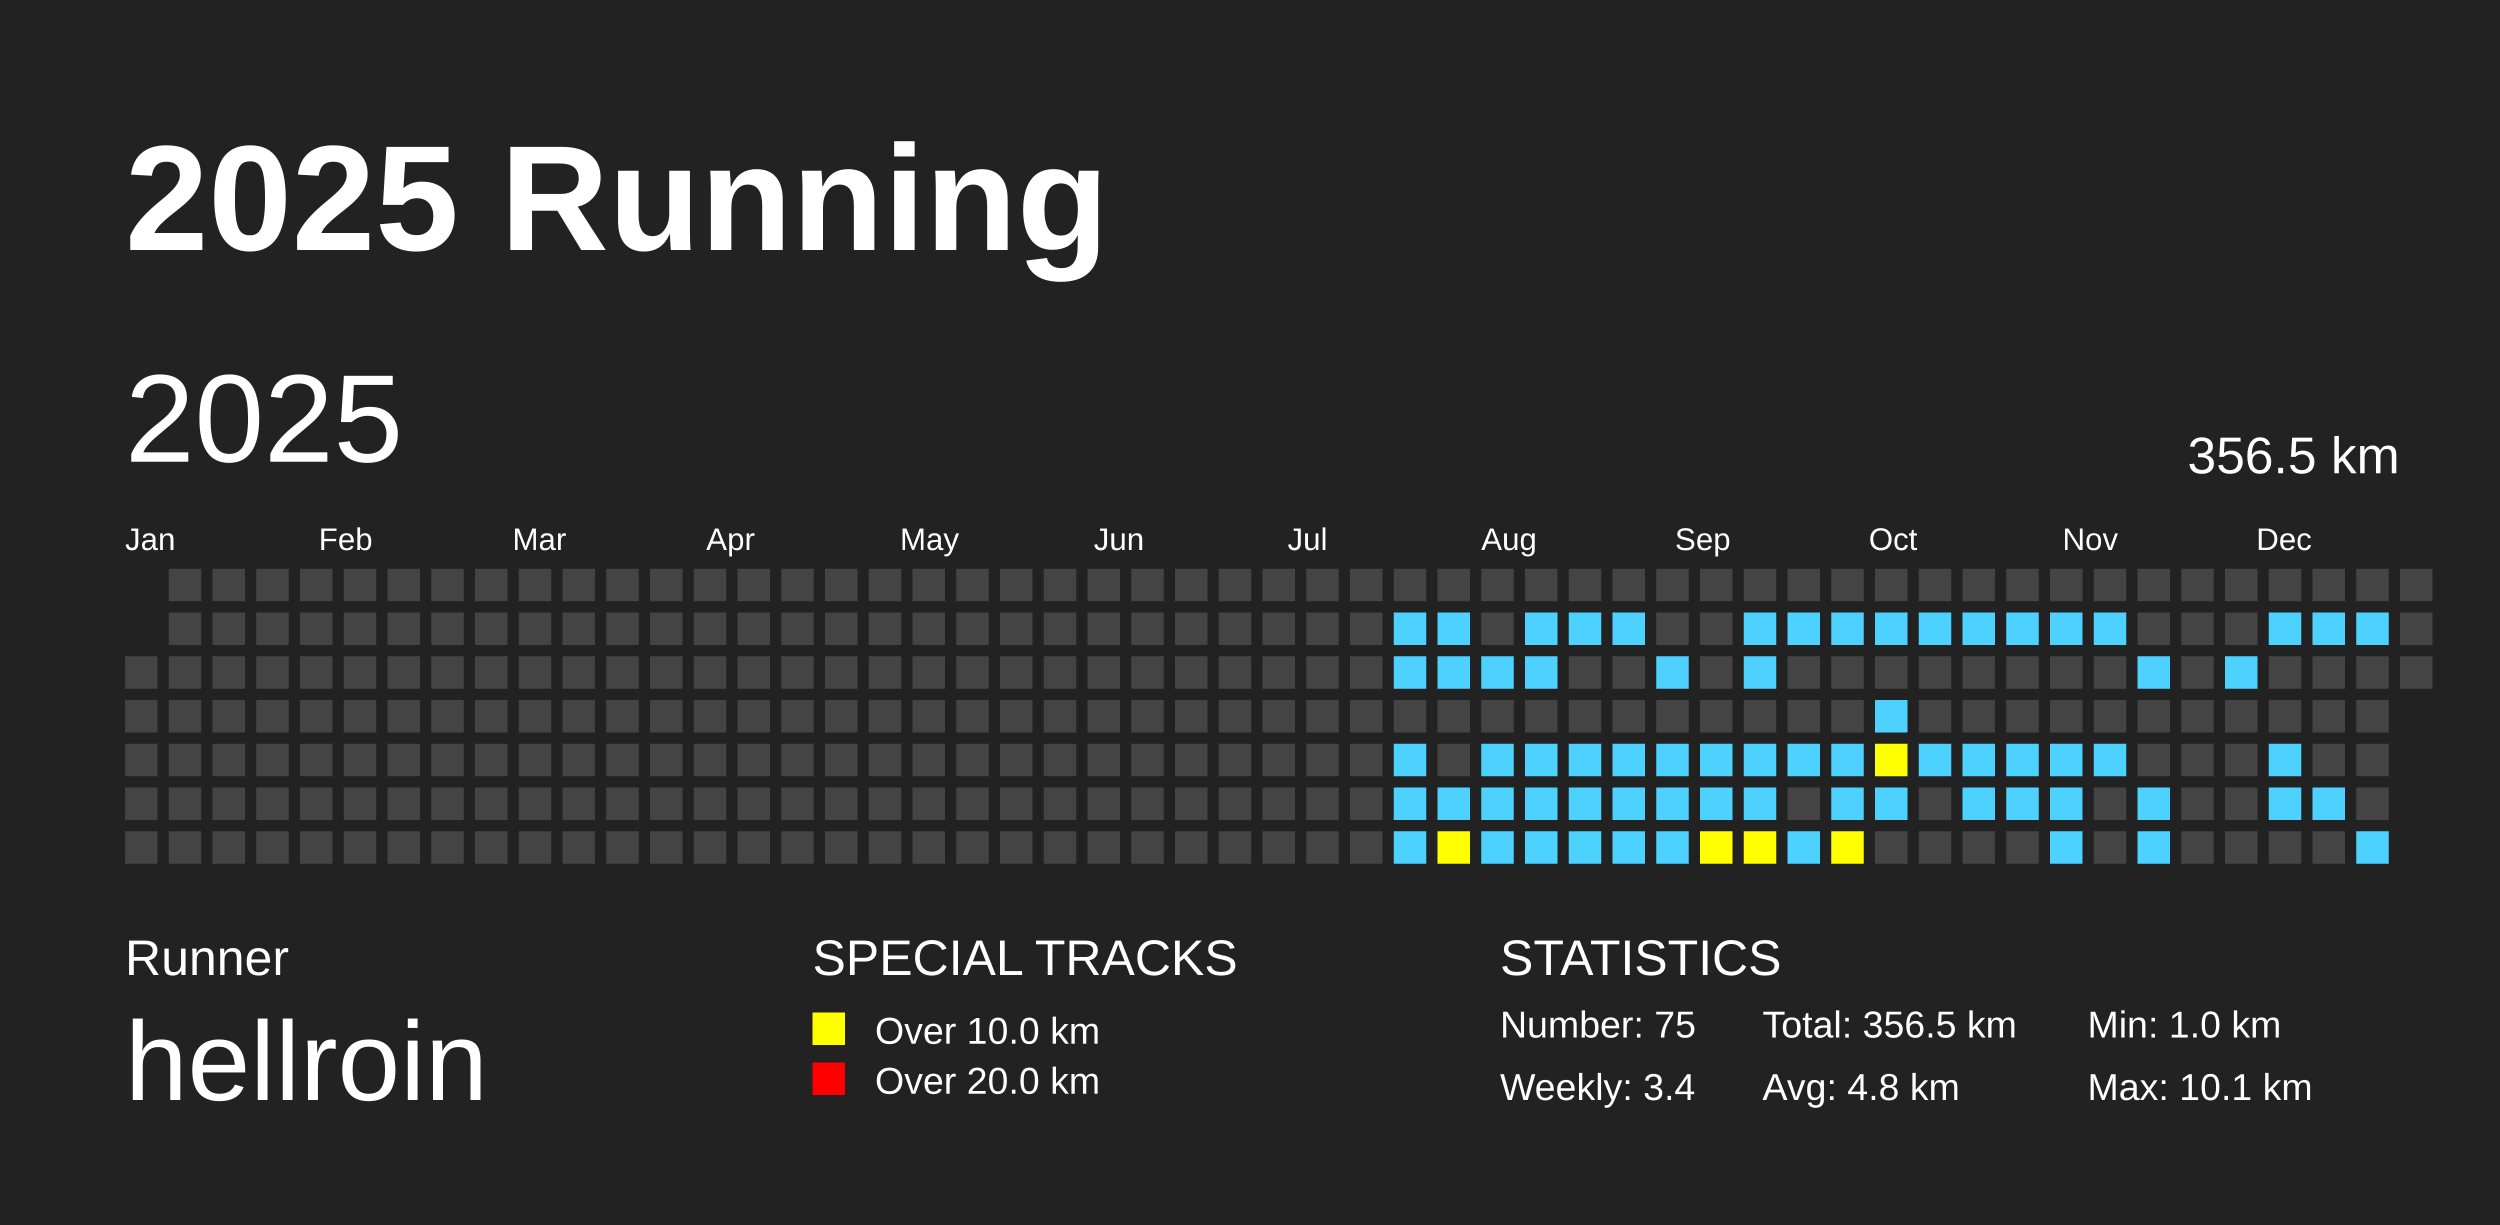
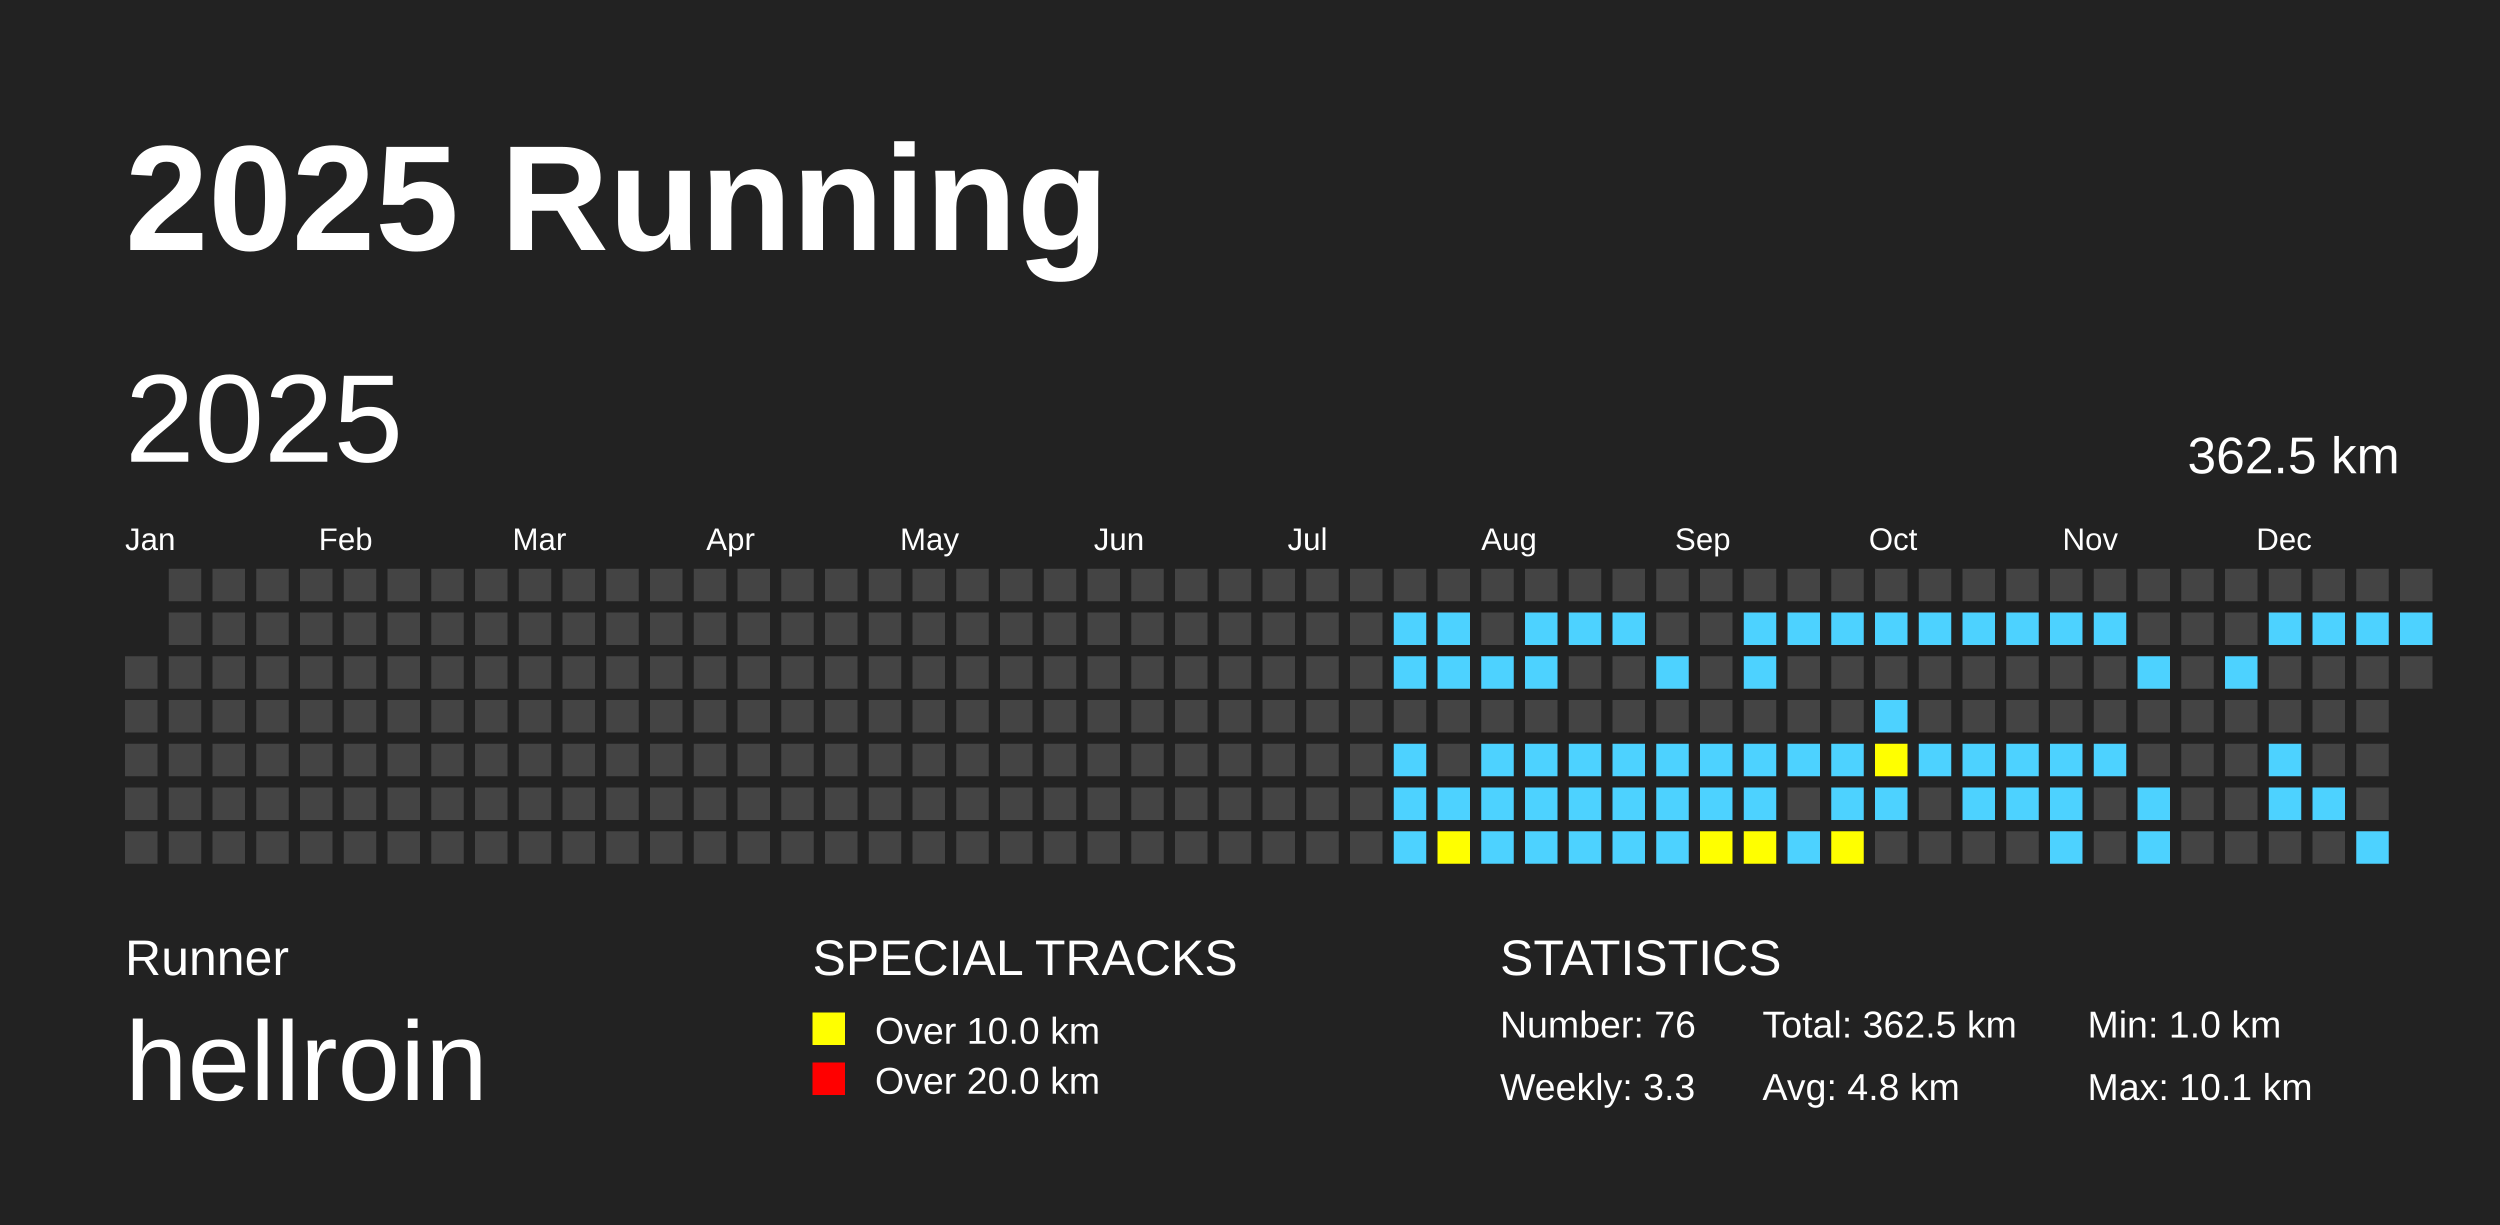
<svg xmlns="http://www.w3.org/2000/svg" baseProfile="full" height="98mm" version="1.1" viewBox="0,0,200,98" width="200mm">
  <defs />
  <rect fill="#222222" height="98" width="200" x="0" y="0" />
  <text fill="#FFFFFF" style="font-size:12px; font-family:Arial; font-weight:bold;" x="10" y="20">2025 Running</text>
  <text fill="#FFFFFF" style="font-size:4px; font-family:Arial" x="10" y="78">Runner</text>
  <text fill="#FFFFFF" style="font-size:9px; font-family:Arial" x="10" y="88">hellroin</text>
  <text fill="#FFFFFF" style="font-size:4px; font-family:Arial" x="65" y="78">SPECIAL TRACKS</text>
  <rect fill="yellow" height="2.6" width="2.6" x="65" y="81" />
  <text fill="#FFFFFF" style="font-size:3px; font-family:Arial" x="70" y="83.5">Over 10.0 km</text>
  <rect fill="red" height="2.6" width="2.6" x="65" y="85" />
  <text fill="#FFFFFF" style="font-size:3px; font-family:Arial" x="70" y="87.5">Over 20.0 km</text>
  <text fill="#FFFFFF" style="font-size:4px; font-family:Arial" x="120" y="78">STATISTICS</text>
-   <text fill="#FFFFFF" style="font-size:3px; font-family:Arial" x="120" y="83">Number: 75</text>
-   <text fill="#FFFFFF" style="font-size:3px; font-family:Arial" x="120" y="88">Weekly: 3.4</text>
-   <text fill="#FFFFFF" style="font-size:3px; font-family:Arial" x="141" y="83">Total: 356.5 km</text>
+   <text fill="#FFFFFF" style="font-size:3px; font-family:Arial" x="120" y="83">Number: 76</text>
+   <text fill="#FFFFFF" style="font-size:3px; font-family:Arial" x="120" y="88">Weekly: 3.3</text>
+   <text fill="#FFFFFF" style="font-size:3px; font-family:Arial" x="141" y="83">Total: 362.5 km</text>
  <text fill="#FFFFFF" style="font-size:3px; font-family:Arial" x="141" y="88">Avg: 4.8 km</text>
  <text fill="#FFFFFF" style="font-size:3px; font-family:Arial" x="167" y="83">Min: 1.0 km</text>
  <text fill="#FFFFFF" style="font-size:3px; font-family:Arial" x="167" y="88">Max: 10.1 km</text>
  <text dominant-baseline="hanging" fill="#FFFFFF" style="font-size:10.0px; font-family:Arial;" x="10" y="30">2025</text>
-   <text dominant-baseline="hanging" fill="#FFFFFF" style="font-size:4.125px; font-family:Arial;" x="175" y="35">356.5 km</text>
+   <text dominant-baseline="hanging" fill="#FFFFFF" style="font-size:4.125px; font-family:Arial;" x="175" y="35">362.5 km</text>
  <text fill="#FFFFFF" style="font-size:2.5px; font-family:Arial" x="10.0" y="44">Jan</text>
  <text fill="#FFFFFF" style="font-size:2.5px; font-family:Arial" x="25.5" y="44">Feb</text>
  <text fill="#FFFFFF" style="font-size:2.5px; font-family:Arial" x="41.0" y="44">Mar</text>
  <text fill="#FFFFFF" style="font-size:2.5px; font-family:Arial" x="56.5" y="44">Apr</text>
  <text fill="#FFFFFF" style="font-size:2.5px; font-family:Arial" x="72.0" y="44">May</text>
  <text fill="#FFFFFF" style="font-size:2.5px; font-family:Arial" x="87.5" y="44">Jun</text>
  <text fill="#FFFFFF" style="font-size:2.5px; font-family:Arial" x="103.0" y="44">Jul</text>
  <text fill="#FFFFFF" style="font-size:2.5px; font-family:Arial" x="118.5" y="44">Aug</text>
  <text fill="#FFFFFF" style="font-size:2.5px; font-family:Arial" x="134.0" y="44">Sep</text>
  <text fill="#FFFFFF" style="font-size:2.5px; font-family:Arial" x="149.5" y="44">Oct</text>
  <text fill="#FFFFFF" style="font-size:2.5px; font-family:Arial" x="165.0" y="44">Nov</text>
  <text fill="#FFFFFF" style="font-size:2.5px; font-family:Arial" x="180.5" y="44">Dec</text>
  <rect fill="#444444" height="2.6" width="2.6" x="10.0" y="52.5" />
  <rect fill="#444444" height="2.6" width="2.6" x="10.0" y="56.0" />
  <rect fill="#444444" height="2.6" width="2.6" x="10.0" y="59.5" />
  <rect fill="#444444" height="2.6" width="2.6" x="10.0" y="63.0" />
  <rect fill="#444444" height="2.6" width="2.6" x="10.0" y="66.5" />
  <rect fill="#444444" height="2.6" width="2.6" x="13.5" y="45.5" />
  <rect fill="#444444" height="2.6" width="2.6" x="13.5" y="49.0" />
  <rect fill="#444444" height="2.6" width="2.6" x="13.5" y="52.5" />
  <rect fill="#444444" height="2.6" width="2.6" x="13.5" y="56.0" />
  <rect fill="#444444" height="2.6" width="2.6" x="13.5" y="59.5" />
  <rect fill="#444444" height="2.6" width="2.6" x="13.5" y="63.0" />
  <rect fill="#444444" height="2.6" width="2.6" x="13.5" y="66.5" />
  <rect fill="#444444" height="2.6" width="2.6" x="17.0" y="45.5" />
  <rect fill="#444444" height="2.6" width="2.6" x="17.0" y="49.0" />
  <rect fill="#444444" height="2.6" width="2.6" x="17.0" y="52.5" />
  <rect fill="#444444" height="2.6" width="2.6" x="17.0" y="56.0" />
  <rect fill="#444444" height="2.6" width="2.6" x="17.0" y="59.5" />
  <rect fill="#444444" height="2.6" width="2.6" x="17.0" y="63.0" />
  <rect fill="#444444" height="2.6" width="2.6" x="17.0" y="66.5" />
  <rect fill="#444444" height="2.6" width="2.6" x="20.5" y="45.5" />
  <rect fill="#444444" height="2.6" width="2.6" x="20.5" y="49.0" />
  <rect fill="#444444" height="2.6" width="2.6" x="20.5" y="52.5" />
  <rect fill="#444444" height="2.6" width="2.6" x="20.5" y="56.0" />
  <rect fill="#444444" height="2.6" width="2.6" x="20.5" y="59.5" />
  <rect fill="#444444" height="2.6" width="2.6" x="20.5" y="63.0" />
  <rect fill="#444444" height="2.6" width="2.6" x="20.5" y="66.5" />
  <rect fill="#444444" height="2.6" width="2.6" x="24.0" y="45.5" />
  <rect fill="#444444" height="2.6" width="2.6" x="24.0" y="49.0" />
  <rect fill="#444444" height="2.6" width="2.6" x="24.0" y="52.5" />
  <rect fill="#444444" height="2.6" width="2.6" x="24.0" y="56.0" />
  <rect fill="#444444" height="2.6" width="2.6" x="24.0" y="59.5" />
  <rect fill="#444444" height="2.6" width="2.6" x="24.0" y="63.0" />
  <rect fill="#444444" height="2.6" width="2.6" x="24.0" y="66.5" />
  <rect fill="#444444" height="2.6" width="2.6" x="27.5" y="45.5" />
  <rect fill="#444444" height="2.6" width="2.6" x="27.5" y="49.0" />
  <rect fill="#444444" height="2.6" width="2.6" x="27.5" y="52.5" />
  <rect fill="#444444" height="2.6" width="2.6" x="27.5" y="56.0" />
  <rect fill="#444444" height="2.6" width="2.6" x="27.5" y="59.5" />
  <rect fill="#444444" height="2.6" width="2.6" x="27.5" y="63.0" />
  <rect fill="#444444" height="2.6" width="2.6" x="27.5" y="66.5" />
  <rect fill="#444444" height="2.6" width="2.6" x="31.0" y="45.5" />
  <rect fill="#444444" height="2.6" width="2.6" x="31.0" y="49.0" />
  <rect fill="#444444" height="2.6" width="2.6" x="31.0" y="52.5" />
  <rect fill="#444444" height="2.6" width="2.6" x="31.0" y="56.0" />
  <rect fill="#444444" height="2.6" width="2.6" x="31.0" y="59.5" />
  <rect fill="#444444" height="2.6" width="2.6" x="31.0" y="63.0" />
  <rect fill="#444444" height="2.6" width="2.6" x="31.0" y="66.5" />
  <rect fill="#444444" height="2.6" width="2.6" x="34.5" y="45.5" />
  <rect fill="#444444" height="2.6" width="2.6" x="34.5" y="49.0" />
  <rect fill="#444444" height="2.6" width="2.6" x="34.5" y="52.5" />
  <rect fill="#444444" height="2.6" width="2.6" x="34.5" y="56.0" />
  <rect fill="#444444" height="2.6" width="2.6" x="34.5" y="59.5" />
  <rect fill="#444444" height="2.6" width="2.6" x="34.5" y="63.0" />
  <rect fill="#444444" height="2.6" width="2.6" x="34.5" y="66.5" />
  <rect fill="#444444" height="2.6" width="2.6" x="38.0" y="45.5" />
  <rect fill="#444444" height="2.6" width="2.6" x="38.0" y="49.0" />
  <rect fill="#444444" height="2.6" width="2.6" x="38.0" y="52.5" />
  <rect fill="#444444" height="2.6" width="2.6" x="38.0" y="56.0" />
  <rect fill="#444444" height="2.6" width="2.6" x="38.0" y="59.5" />
  <rect fill="#444444" height="2.6" width="2.6" x="38.0" y="63.0" />
  <rect fill="#444444" height="2.6" width="2.6" x="38.0" y="66.5" />
  <rect fill="#444444" height="2.6" width="2.6" x="41.5" y="45.5" />
  <rect fill="#444444" height="2.6" width="2.6" x="41.5" y="49.0" />
  <rect fill="#444444" height="2.6" width="2.6" x="41.5" y="52.5" />
  <rect fill="#444444" height="2.6" width="2.6" x="41.5" y="56.0" />
  <rect fill="#444444" height="2.6" width="2.6" x="41.5" y="59.5" />
  <rect fill="#444444" height="2.6" width="2.6" x="41.5" y="63.0" />
  <rect fill="#444444" height="2.6" width="2.6" x="41.5" y="66.5" />
  <rect fill="#444444" height="2.6" width="2.6" x="45.0" y="45.5" />
  <rect fill="#444444" height="2.6" width="2.6" x="45.0" y="49.0" />
  <rect fill="#444444" height="2.6" width="2.6" x="45.0" y="52.5" />
  <rect fill="#444444" height="2.6" width="2.6" x="45.0" y="56.0" />
  <rect fill="#444444" height="2.6" width="2.6" x="45.0" y="59.5" />
  <rect fill="#444444" height="2.6" width="2.6" x="45.0" y="63.0" />
  <rect fill="#444444" height="2.6" width="2.6" x="45.0" y="66.5" />
  <rect fill="#444444" height="2.6" width="2.6" x="48.5" y="45.5" />
  <rect fill="#444444" height="2.6" width="2.6" x="48.5" y="49.0" />
  <rect fill="#444444" height="2.6" width="2.6" x="48.5" y="52.5" />
  <rect fill="#444444" height="2.6" width="2.6" x="48.5" y="56.0" />
  <rect fill="#444444" height="2.6" width="2.6" x="48.5" y="59.5" />
  <rect fill="#444444" height="2.6" width="2.6" x="48.5" y="63.0" />
  <rect fill="#444444" height="2.6" width="2.6" x="48.5" y="66.5" />
  <rect fill="#444444" height="2.6" width="2.6" x="52.0" y="45.5" />
  <rect fill="#444444" height="2.6" width="2.6" x="52.0" y="49.0" />
  <rect fill="#444444" height="2.6" width="2.6" x="52.0" y="52.5" />
  <rect fill="#444444" height="2.6" width="2.6" x="52.0" y="56.0" />
  <rect fill="#444444" height="2.6" width="2.6" x="52.0" y="59.5" />
  <rect fill="#444444" height="2.6" width="2.6" x="52.0" y="63.0" />
  <rect fill="#444444" height="2.6" width="2.6" x="52.0" y="66.5" />
  <rect fill="#444444" height="2.6" width="2.6" x="55.5" y="45.5" />
  <rect fill="#444444" height="2.6" width="2.6" x="55.5" y="49.0" />
  <rect fill="#444444" height="2.6" width="2.6" x="55.5" y="52.5" />
  <rect fill="#444444" height="2.6" width="2.6" x="55.5" y="56.0" />
  <rect fill="#444444" height="2.6" width="2.6" x="55.5" y="59.5" />
  <rect fill="#444444" height="2.6" width="2.6" x="55.5" y="63.0" />
  <rect fill="#444444" height="2.6" width="2.6" x="55.5" y="66.5" />
  <rect fill="#444444" height="2.6" width="2.6" x="59.0" y="45.5" />
  <rect fill="#444444" height="2.6" width="2.6" x="59.0" y="49.0" />
  <rect fill="#444444" height="2.6" width="2.6" x="59.0" y="52.5" />
  <rect fill="#444444" height="2.6" width="2.6" x="59.0" y="56.0" />
  <rect fill="#444444" height="2.6" width="2.6" x="59.0" y="59.5" />
  <rect fill="#444444" height="2.6" width="2.6" x="59.0" y="63.0" />
  <rect fill="#444444" height="2.6" width="2.6" x="59.0" y="66.5" />
  <rect fill="#444444" height="2.6" width="2.6" x="62.5" y="45.5" />
  <rect fill="#444444" height="2.6" width="2.6" x="62.5" y="49.0" />
  <rect fill="#444444" height="2.6" width="2.6" x="62.5" y="52.5" />
  <rect fill="#444444" height="2.6" width="2.6" x="62.5" y="56.0" />
  <rect fill="#444444" height="2.6" width="2.6" x="62.5" y="59.5" />
  <rect fill="#444444" height="2.6" width="2.6" x="62.5" y="63.0" />
  <rect fill="#444444" height="2.6" width="2.6" x="62.5" y="66.5" />
  <rect fill="#444444" height="2.6" width="2.6" x="66.0" y="45.5" />
  <rect fill="#444444" height="2.6" width="2.6" x="66.0" y="49.0" />
  <rect fill="#444444" height="2.6" width="2.6" x="66.0" y="52.5" />
  <rect fill="#444444" height="2.6" width="2.6" x="66.0" y="56.0" />
  <rect fill="#444444" height="2.6" width="2.6" x="66.0" y="59.5" />
  <rect fill="#444444" height="2.6" width="2.6" x="66.0" y="63.0" />
  <rect fill="#444444" height="2.6" width="2.6" x="66.0" y="66.5" />
  <rect fill="#444444" height="2.6" width="2.6" x="69.5" y="45.5" />
  <rect fill="#444444" height="2.6" width="2.6" x="69.5" y="49.0" />
  <rect fill="#444444" height="2.6" width="2.6" x="69.5" y="52.5" />
  <rect fill="#444444" height="2.6" width="2.6" x="69.5" y="56.0" />
  <rect fill="#444444" height="2.6" width="2.6" x="69.5" y="59.5" />
  <rect fill="#444444" height="2.6" width="2.6" x="69.5" y="63.0" />
  <rect fill="#444444" height="2.6" width="2.6" x="69.5" y="66.5" />
  <rect fill="#444444" height="2.6" width="2.6" x="73.0" y="45.5" />
  <rect fill="#444444" height="2.6" width="2.6" x="73.0" y="49.0" />
  <rect fill="#444444" height="2.6" width="2.6" x="73.0" y="52.5" />
  <rect fill="#444444" height="2.6" width="2.6" x="73.0" y="56.0" />
  <rect fill="#444444" height="2.6" width="2.6" x="73.0" y="59.5" />
  <rect fill="#444444" height="2.6" width="2.6" x="73.0" y="63.0" />
  <rect fill="#444444" height="2.6" width="2.6" x="73.0" y="66.5" />
  <rect fill="#444444" height="2.6" width="2.6" x="76.5" y="45.5" />
  <rect fill="#444444" height="2.6" width="2.6" x="76.5" y="49.0" />
  <rect fill="#444444" height="2.6" width="2.6" x="76.5" y="52.5" />
  <rect fill="#444444" height="2.6" width="2.6" x="76.5" y="56.0" />
  <rect fill="#444444" height="2.6" width="2.6" x="76.5" y="59.5" />
  <rect fill="#444444" height="2.6" width="2.6" x="76.5" y="63.0" />
  <rect fill="#444444" height="2.6" width="2.6" x="76.5" y="66.5" />
  <rect fill="#444444" height="2.6" width="2.6" x="80.0" y="45.5" />
  <rect fill="#444444" height="2.6" width="2.6" x="80.0" y="49.0" />
  <rect fill="#444444" height="2.6" width="2.6" x="80.0" y="52.5" />
  <rect fill="#444444" height="2.6" width="2.6" x="80.0" y="56.0" />
  <rect fill="#444444" height="2.6" width="2.6" x="80.0" y="59.5" />
  <rect fill="#444444" height="2.6" width="2.6" x="80.0" y="63.0" />
  <rect fill="#444444" height="2.6" width="2.6" x="80.0" y="66.5" />
  <rect fill="#444444" height="2.6" width="2.6" x="83.5" y="45.5" />
  <rect fill="#444444" height="2.6" width="2.6" x="83.5" y="49.0" />
  <rect fill="#444444" height="2.6" width="2.6" x="83.5" y="52.5" />
  <rect fill="#444444" height="2.6" width="2.6" x="83.5" y="56.0" />
  <rect fill="#444444" height="2.6" width="2.6" x="83.5" y="59.5" />
  <rect fill="#444444" height="2.6" width="2.6" x="83.5" y="63.0" />
  <rect fill="#444444" height="2.6" width="2.6" x="83.5" y="66.5" />
  <rect fill="#444444" height="2.6" width="2.6" x="87.0" y="45.5" />
  <rect fill="#444444" height="2.6" width="2.6" x="87.0" y="49.0" />
  <rect fill="#444444" height="2.6" width="2.6" x="87.0" y="52.5" />
  <rect fill="#444444" height="2.6" width="2.6" x="87.0" y="56.0" />
  <rect fill="#444444" height="2.6" width="2.6" x="87.0" y="59.5" />
  <rect fill="#444444" height="2.6" width="2.6" x="87.0" y="63.0" />
  <rect fill="#444444" height="2.6" width="2.6" x="87.0" y="66.5" />
  <rect fill="#444444" height="2.6" width="2.6" x="90.5" y="45.5" />
  <rect fill="#444444" height="2.6" width="2.6" x="90.5" y="49.0" />
  <rect fill="#444444" height="2.6" width="2.6" x="90.5" y="52.5" />
  <rect fill="#444444" height="2.6" width="2.6" x="90.5" y="56.0" />
  <rect fill="#444444" height="2.6" width="2.6" x="90.5" y="59.5" />
  <rect fill="#444444" height="2.6" width="2.6" x="90.5" y="63.0" />
  <rect fill="#444444" height="2.6" width="2.6" x="90.5" y="66.5" />
  <rect fill="#444444" height="2.6" width="2.6" x="94.0" y="45.5" />
  <rect fill="#444444" height="2.6" width="2.6" x="94.0" y="49.0" />
  <rect fill="#444444" height="2.6" width="2.6" x="94.0" y="52.5" />
  <rect fill="#444444" height="2.6" width="2.6" x="94.0" y="56.0" />
  <rect fill="#444444" height="2.6" width="2.6" x="94.0" y="59.5" />
  <rect fill="#444444" height="2.6" width="2.6" x="94.0" y="63.0" />
  <rect fill="#444444" height="2.6" width="2.6" x="94.0" y="66.5" />
  <rect fill="#444444" height="2.6" width="2.6" x="97.5" y="45.5" />
  <rect fill="#444444" height="2.6" width="2.6" x="97.5" y="49.0" />
  <rect fill="#444444" height="2.6" width="2.6" x="97.5" y="52.5" />
  <rect fill="#444444" height="2.6" width="2.6" x="97.5" y="56.0" />
  <rect fill="#444444" height="2.6" width="2.6" x="97.5" y="59.5" />
  <rect fill="#444444" height="2.6" width="2.6" x="97.5" y="63.0" />
  <rect fill="#444444" height="2.6" width="2.6" x="97.5" y="66.5" />
  <rect fill="#444444" height="2.6" width="2.6" x="101.0" y="45.5" />
  <rect fill="#444444" height="2.6" width="2.6" x="101.0" y="49.0" />
  <rect fill="#444444" height="2.6" width="2.6" x="101.0" y="52.5" />
  <rect fill="#444444" height="2.6" width="2.6" x="101.0" y="56.0" />
  <rect fill="#444444" height="2.6" width="2.6" x="101.0" y="59.5" />
  <rect fill="#444444" height="2.6" width="2.6" x="101.0" y="63.0" />
  <rect fill="#444444" height="2.6" width="2.6" x="101.0" y="66.5" />
  <rect fill="#444444" height="2.6" width="2.6" x="104.5" y="45.5" />
  <rect fill="#444444" height="2.6" width="2.6" x="104.5" y="49.0" />
  <rect fill="#444444" height="2.6" width="2.6" x="104.5" y="52.5" />
  <rect fill="#444444" height="2.6" width="2.6" x="104.5" y="56.0" />
  <rect fill="#444444" height="2.6" width="2.6" x="104.5" y="59.5" />
  <rect fill="#444444" height="2.6" width="2.6" x="104.5" y="63.0" />
  <rect fill="#444444" height="2.6" width="2.6" x="104.5" y="66.5" />
  <rect fill="#444444" height="2.6" width="2.6" x="108.0" y="45.5" />
  <rect fill="#444444" height="2.6" width="2.6" x="108.0" y="49.0" />
  <rect fill="#444444" height="2.6" width="2.6" x="108.0" y="52.5" />
  <rect fill="#444444" height="2.6" width="2.6" x="108.0" y="56.0" />
  <rect fill="#444444" height="2.6" width="2.6" x="108.0" y="59.5" />
  <rect fill="#444444" height="2.6" width="2.6" x="108.0" y="63.0" />
  <rect fill="#444444" height="2.6" width="2.6" x="108.0" y="66.5" />
  <rect fill="#444444" height="2.6" width="2.6" x="111.5" y="45.5" />
  <rect fill="#4DD2FF" height="2.6" width="2.6" x="111.5" y="49.0" />
  <rect fill="#4DD2FF" height="2.6" width="2.6" x="111.5" y="52.5" />
  <rect fill="#444444" height="2.6" width="2.6" x="111.5" y="56.0" />
  <rect fill="#4DD2FF" height="2.6" width="2.6" x="111.5" y="59.5" />
  <rect fill="#4DD2FF" height="2.6" width="2.6" x="111.5" y="63.0" />
  <rect fill="#4DD2FF" height="2.6" width="2.6" x="111.5" y="66.5" />
  <rect fill="#444444" height="2.6" width="2.6" x="115.0" y="45.5" />
  <rect fill="#4DD2FF" height="2.6" width="2.6" x="115.0" y="49.0" />
  <rect fill="#4DD2FF" height="2.6" width="2.6" x="115.0" y="52.5" />
  <rect fill="#444444" height="2.6" width="2.6" x="115.0" y="56.0" />
  <rect fill="#444444" height="2.6" width="2.6" x="115.0" y="59.5" />
  <rect fill="#4DD2FF" height="2.6" width="2.6" x="115.0" y="63.0" />
  <rect fill="yellow" height="2.6" width="2.6" x="115.0" y="66.5" />
  <rect fill="#444444" height="2.6" width="2.6" x="118.5" y="45.5" />
  <rect fill="#444444" height="2.6" width="2.6" x="118.5" y="49.0" />
  <rect fill="#4DD2FF" height="2.6" width="2.6" x="118.5" y="52.5" />
  <rect fill="#444444" height="2.6" width="2.6" x="118.5" y="56.0" />
  <rect fill="#4DD2FF" height="2.6" width="2.6" x="118.5" y="59.5" />
  <rect fill="#4DD2FF" height="2.6" width="2.6" x="118.5" y="63.0" />
  <rect fill="#4DD2FF" height="2.6" width="2.6" x="118.5" y="66.5" />
  <rect fill="#444444" height="2.6" width="2.6" x="122.0" y="45.5" />
  <rect fill="#4DD2FF" height="2.6" width="2.6" x="122.0" y="49.0" />
  <rect fill="#4DD2FF" height="2.6" width="2.6" x="122.0" y="52.5" />
  <rect fill="#444444" height="2.6" width="2.6" x="122.0" y="56.0" />
  <rect fill="#4DD2FF" height="2.6" width="2.6" x="122.0" y="59.5" />
  <rect fill="#4DD2FF" height="2.6" width="2.6" x="122.0" y="63.0" />
  <rect fill="#4DD2FF" height="2.6" width="2.6" x="122.0" y="66.5" />
  <rect fill="#444444" height="2.6" width="2.6" x="125.5" y="45.5" />
  <rect fill="#4DD2FF" height="2.6" width="2.6" x="125.5" y="49.0" />
  <rect fill="#444444" height="2.6" width="2.6" x="125.5" y="52.5" />
  <rect fill="#444444" height="2.6" width="2.6" x="125.5" y="56.0" />
  <rect fill="#4DD2FF" height="2.6" width="2.6" x="125.5" y="59.5" />
  <rect fill="#4DD2FF" height="2.6" width="2.6" x="125.5" y="63.0" />
  <rect fill="#4DD2FF" height="2.6" width="2.6" x="125.5" y="66.5" />
  <rect fill="#444444" height="2.6" width="2.6" x="129.0" y="45.5" />
  <rect fill="#4DD2FF" height="2.6" width="2.6" x="129.0" y="49.0" />
  <rect fill="#444444" height="2.6" width="2.6" x="129.0" y="52.5" />
  <rect fill="#444444" height="2.6" width="2.6" x="129.0" y="56.0" />
  <rect fill="#4DD2FF" height="2.6" width="2.6" x="129.0" y="59.5" />
  <rect fill="#4DD2FF" height="2.6" width="2.6" x="129.0" y="63.0" />
  <rect fill="#4DD2FF" height="2.6" width="2.6" x="129.0" y="66.5" />
  <rect fill="#444444" height="2.6" width="2.6" x="132.5" y="45.5" />
  <rect fill="#444444" height="2.6" width="2.6" x="132.5" y="49.0" />
  <rect fill="#4DD2FF" height="2.6" width="2.6" x="132.5" y="52.5" />
  <rect fill="#444444" height="2.6" width="2.6" x="132.5" y="56.0" />
  <rect fill="#4DD2FF" height="2.6" width="2.6" x="132.5" y="59.5" />
  <rect fill="#4DD2FF" height="2.6" width="2.6" x="132.5" y="63.0" />
  <rect fill="#4DD2FF" height="2.6" width="2.6" x="132.5" y="66.5" />
  <rect fill="#444444" height="2.6" width="2.6" x="136.0" y="45.5" />
  <rect fill="#444444" height="2.6" width="2.6" x="136.0" y="49.0" />
  <rect fill="#444444" height="2.6" width="2.6" x="136.0" y="52.5" />
  <rect fill="#444444" height="2.6" width="2.6" x="136.0" y="56.0" />
  <rect fill="#4DD2FF" height="2.6" width="2.6" x="136.0" y="59.5" />
  <rect fill="#4DD2FF" height="2.6" width="2.6" x="136.0" y="63.0" />
  <rect fill="yellow" height="2.6" width="2.6" x="136.0" y="66.5" />
  <rect fill="#444444" height="2.6" width="2.6" x="139.5" y="45.5" />
  <rect fill="#4DD2FF" height="2.6" width="2.6" x="139.5" y="49.0" />
  <rect fill="#4DD2FF" height="2.6" width="2.6" x="139.5" y="52.5" />
  <rect fill="#444444" height="2.6" width="2.6" x="139.5" y="56.0" />
  <rect fill="#4DD2FF" height="2.6" width="2.6" x="139.5" y="59.5" />
  <rect fill="#4DD2FF" height="2.6" width="2.6" x="139.5" y="63.0" />
  <rect fill="yellow" height="2.6" width="2.6" x="139.5" y="66.5" />
  <rect fill="#444444" height="2.6" width="2.6" x="143.0" y="45.5" />
  <rect fill="#4DD2FF" height="2.6" width="2.6" x="143.0" y="49.0" />
  <rect fill="#444444" height="2.6" width="2.6" x="143.0" y="52.5" />
  <rect fill="#444444" height="2.6" width="2.6" x="143.0" y="56.0" />
  <rect fill="#4DD2FF" height="2.6" width="2.6" x="143.0" y="59.5" />
  <rect fill="#444444" height="2.6" width="2.6" x="143.0" y="63.0" />
  <rect fill="#4DD2FF" height="2.6" width="2.6" x="143.0" y="66.5" />
  <rect fill="#444444" height="2.6" width="2.6" x="146.5" y="45.5" />
  <rect fill="#4DD2FF" height="2.6" width="2.6" x="146.5" y="49.0" />
  <rect fill="#444444" height="2.6" width="2.6" x="146.5" y="52.5" />
  <rect fill="#444444" height="2.6" width="2.6" x="146.5" y="56.0" />
  <rect fill="#4DD2FF" height="2.6" width="2.6" x="146.5" y="59.5" />
  <rect fill="#4DD2FF" height="2.6" width="2.6" x="146.5" y="63.0" />
  <rect fill="yellow" height="2.6" width="2.6" x="146.5" y="66.5" />
  <rect fill="#444444" height="2.6" width="2.6" x="150.0" y="45.5" />
  <rect fill="#4DD2FF" height="2.6" width="2.6" x="150.0" y="49.0" />
  <rect fill="#444444" height="2.6" width="2.6" x="150.0" y="52.5" />
  <rect fill="#4DD2FF" height="2.6" width="2.6" x="150.0" y="56.0" />
  <rect fill="yellow" height="2.6" width="2.6" x="150.0" y="59.5" />
  <rect fill="#4DD2FF" height="2.6" width="2.6" x="150.0" y="63.0" />
  <rect fill="#444444" height="2.6" width="2.6" x="150.0" y="66.5" />
  <rect fill="#444444" height="2.6" width="2.6" x="153.5" y="45.5" />
  <rect fill="#4DD2FF" height="2.6" width="2.6" x="153.5" y="49.0" />
  <rect fill="#444444" height="2.6" width="2.6" x="153.5" y="52.5" />
  <rect fill="#444444" height="2.6" width="2.6" x="153.5" y="56.0" />
  <rect fill="#4DD2FF" height="2.6" width="2.6" x="153.5" y="59.5" />
  <rect fill="#444444" height="2.6" width="2.6" x="153.5" y="63.0" />
  <rect fill="#444444" height="2.6" width="2.6" x="153.5" y="66.5" />
  <rect fill="#444444" height="2.6" width="2.6" x="157.0" y="45.5" />
  <rect fill="#4DD2FF" height="2.6" width="2.6" x="157.0" y="49.0" />
  <rect fill="#444444" height="2.6" width="2.6" x="157.0" y="52.5" />
  <rect fill="#444444" height="2.6" width="2.6" x="157.0" y="56.0" />
  <rect fill="#4DD2FF" height="2.6" width="2.6" x="157.0" y="59.5" />
  <rect fill="#4DD2FF" height="2.6" width="2.6" x="157.0" y="63.0" />
  <rect fill="#444444" height="2.6" width="2.6" x="157.0" y="66.5" />
  <rect fill="#444444" height="2.6" width="2.6" x="160.5" y="45.5" />
  <rect fill="#4DD2FF" height="2.6" width="2.6" x="160.5" y="49.0" />
  <rect fill="#444444" height="2.6" width="2.6" x="160.5" y="52.5" />
  <rect fill="#444444" height="2.6" width="2.6" x="160.5" y="56.0" />
  <rect fill="#4DD2FF" height="2.6" width="2.6" x="160.5" y="59.5" />
  <rect fill="#4DD2FF" height="2.6" width="2.6" x="160.5" y="63.0" />
  <rect fill="#444444" height="2.6" width="2.6" x="160.5" y="66.5" />
  <rect fill="#444444" height="2.6" width="2.6" x="164.0" y="45.5" />
  <rect fill="#4DD2FF" height="2.6" width="2.6" x="164.0" y="49.0" />
  <rect fill="#444444" height="2.6" width="2.6" x="164.0" y="52.5" />
  <rect fill="#444444" height="2.6" width="2.6" x="164.0" y="56.0" />
  <rect fill="#4DD2FF" height="2.6" width="2.6" x="164.0" y="59.5" />
  <rect fill="#4DD2FF" height="2.6" width="2.6" x="164.0" y="63.0" />
  <rect fill="#4DD2FF" height="2.6" width="2.6" x="164.0" y="66.5" />
  <rect fill="#444444" height="2.6" width="2.6" x="167.5" y="45.5" />
  <rect fill="#4DD2FF" height="2.6" width="2.6" x="167.5" y="49.0" />
  <rect fill="#444444" height="2.6" width="2.6" x="167.5" y="52.5" />
  <rect fill="#444444" height="2.6" width="2.6" x="167.5" y="56.0" />
  <rect fill="#4DD2FF" height="2.6" width="2.6" x="167.5" y="59.5" />
  <rect fill="#444444" height="2.6" width="2.6" x="167.5" y="63.0" />
  <rect fill="#444444" height="2.6" width="2.6" x="167.5" y="66.5" />
  <rect fill="#444444" height="2.6" width="2.6" x="171.0" y="45.5" />
  <rect fill="#444444" height="2.6" width="2.6" x="171.0" y="49.0" />
  <rect fill="#4DD2FF" height="2.6" width="2.6" x="171.0" y="52.5" />
  <rect fill="#444444" height="2.6" width="2.6" x="171.0" y="56.0" />
  <rect fill="#444444" height="2.6" width="2.6" x="171.0" y="59.5" />
  <rect fill="#4DD2FF" height="2.6" width="2.6" x="171.0" y="63.0" />
  <rect fill="#4DD2FF" height="2.6" width="2.6" x="171.0" y="66.5" />
  <rect fill="#444444" height="2.6" width="2.6" x="174.5" y="45.5" />
  <rect fill="#444444" height="2.6" width="2.6" x="174.5" y="49.0" />
  <rect fill="#444444" height="2.6" width="2.6" x="174.5" y="52.5" />
  <rect fill="#444444" height="2.6" width="2.6" x="174.5" y="56.0" />
  <rect fill="#444444" height="2.6" width="2.6" x="174.5" y="59.5" />
  <rect fill="#444444" height="2.6" width="2.6" x="174.5" y="63.0" />
  <rect fill="#444444" height="2.6" width="2.6" x="174.5" y="66.5" />
  <rect fill="#444444" height="2.6" width="2.6" x="178.0" y="45.5" />
  <rect fill="#444444" height="2.6" width="2.6" x="178.0" y="49.0" />
  <rect fill="#4DD2FF" height="2.6" width="2.6" x="178.0" y="52.5" />
  <rect fill="#444444" height="2.6" width="2.6" x="178.0" y="56.0" />
  <rect fill="#444444" height="2.6" width="2.6" x="178.0" y="59.5" />
  <rect fill="#444444" height="2.6" width="2.6" x="178.0" y="63.0" />
  <rect fill="#444444" height="2.6" width="2.6" x="178.0" y="66.5" />
  <rect fill="#444444" height="2.6" width="2.6" x="181.5" y="45.5" />
  <rect fill="#4DD2FF" height="2.6" width="2.6" x="181.5" y="49.0" />
  <rect fill="#444444" height="2.6" width="2.6" x="181.5" y="52.5" />
  <rect fill="#444444" height="2.6" width="2.6" x="181.5" y="56.0" />
  <rect fill="#4DD2FF" height="2.6" width="2.6" x="181.5" y="59.5" />
  <rect fill="#4DD2FF" height="2.6" width="2.6" x="181.5" y="63.0" />
  <rect fill="#444444" height="2.6" width="2.6" x="181.5" y="66.5" />
  <rect fill="#444444" height="2.6" width="2.6" x="185.0" y="45.5" />
  <rect fill="#4DD2FF" height="2.6" width="2.6" x="185.0" y="49.0" />
  <rect fill="#444444" height="2.6" width="2.6" x="185.0" y="52.5" />
  <rect fill="#444444" height="2.6" width="2.6" x="185.0" y="56.0" />
  <rect fill="#444444" height="2.6" width="2.6" x="185.0" y="59.5" />
  <rect fill="#4DD2FF" height="2.6" width="2.6" x="185.0" y="63.0" />
  <rect fill="#444444" height="2.6" width="2.6" x="185.0" y="66.5" />
  <rect fill="#444444" height="2.6" width="2.6" x="188.5" y="45.5" />
  <rect fill="#4DD2FF" height="2.6" width="2.6" x="188.5" y="49.0" />
  <rect fill="#444444" height="2.6" width="2.6" x="188.5" y="52.5" />
  <rect fill="#444444" height="2.6" width="2.6" x="188.5" y="56.0" />
  <rect fill="#444444" height="2.6" width="2.6" x="188.5" y="59.5" />
  <rect fill="#444444" height="2.6" width="2.6" x="188.5" y="63.0" />
  <rect fill="#4DD2FF" height="2.6" width="2.6" x="188.5" y="66.5" />
  <rect fill="#444444" height="2.6" width="2.6" x="192.0" y="45.5" />
-   <rect fill="#444444" height="2.6" width="2.6" x="192.0" y="49.0" />
+   <rect fill="#4DD2FF" height="2.6" width="2.6" x="192.0" y="49.0" />
  <rect fill="#444444" height="2.6" width="2.6" x="192.0" y="52.5" />
</svg>
